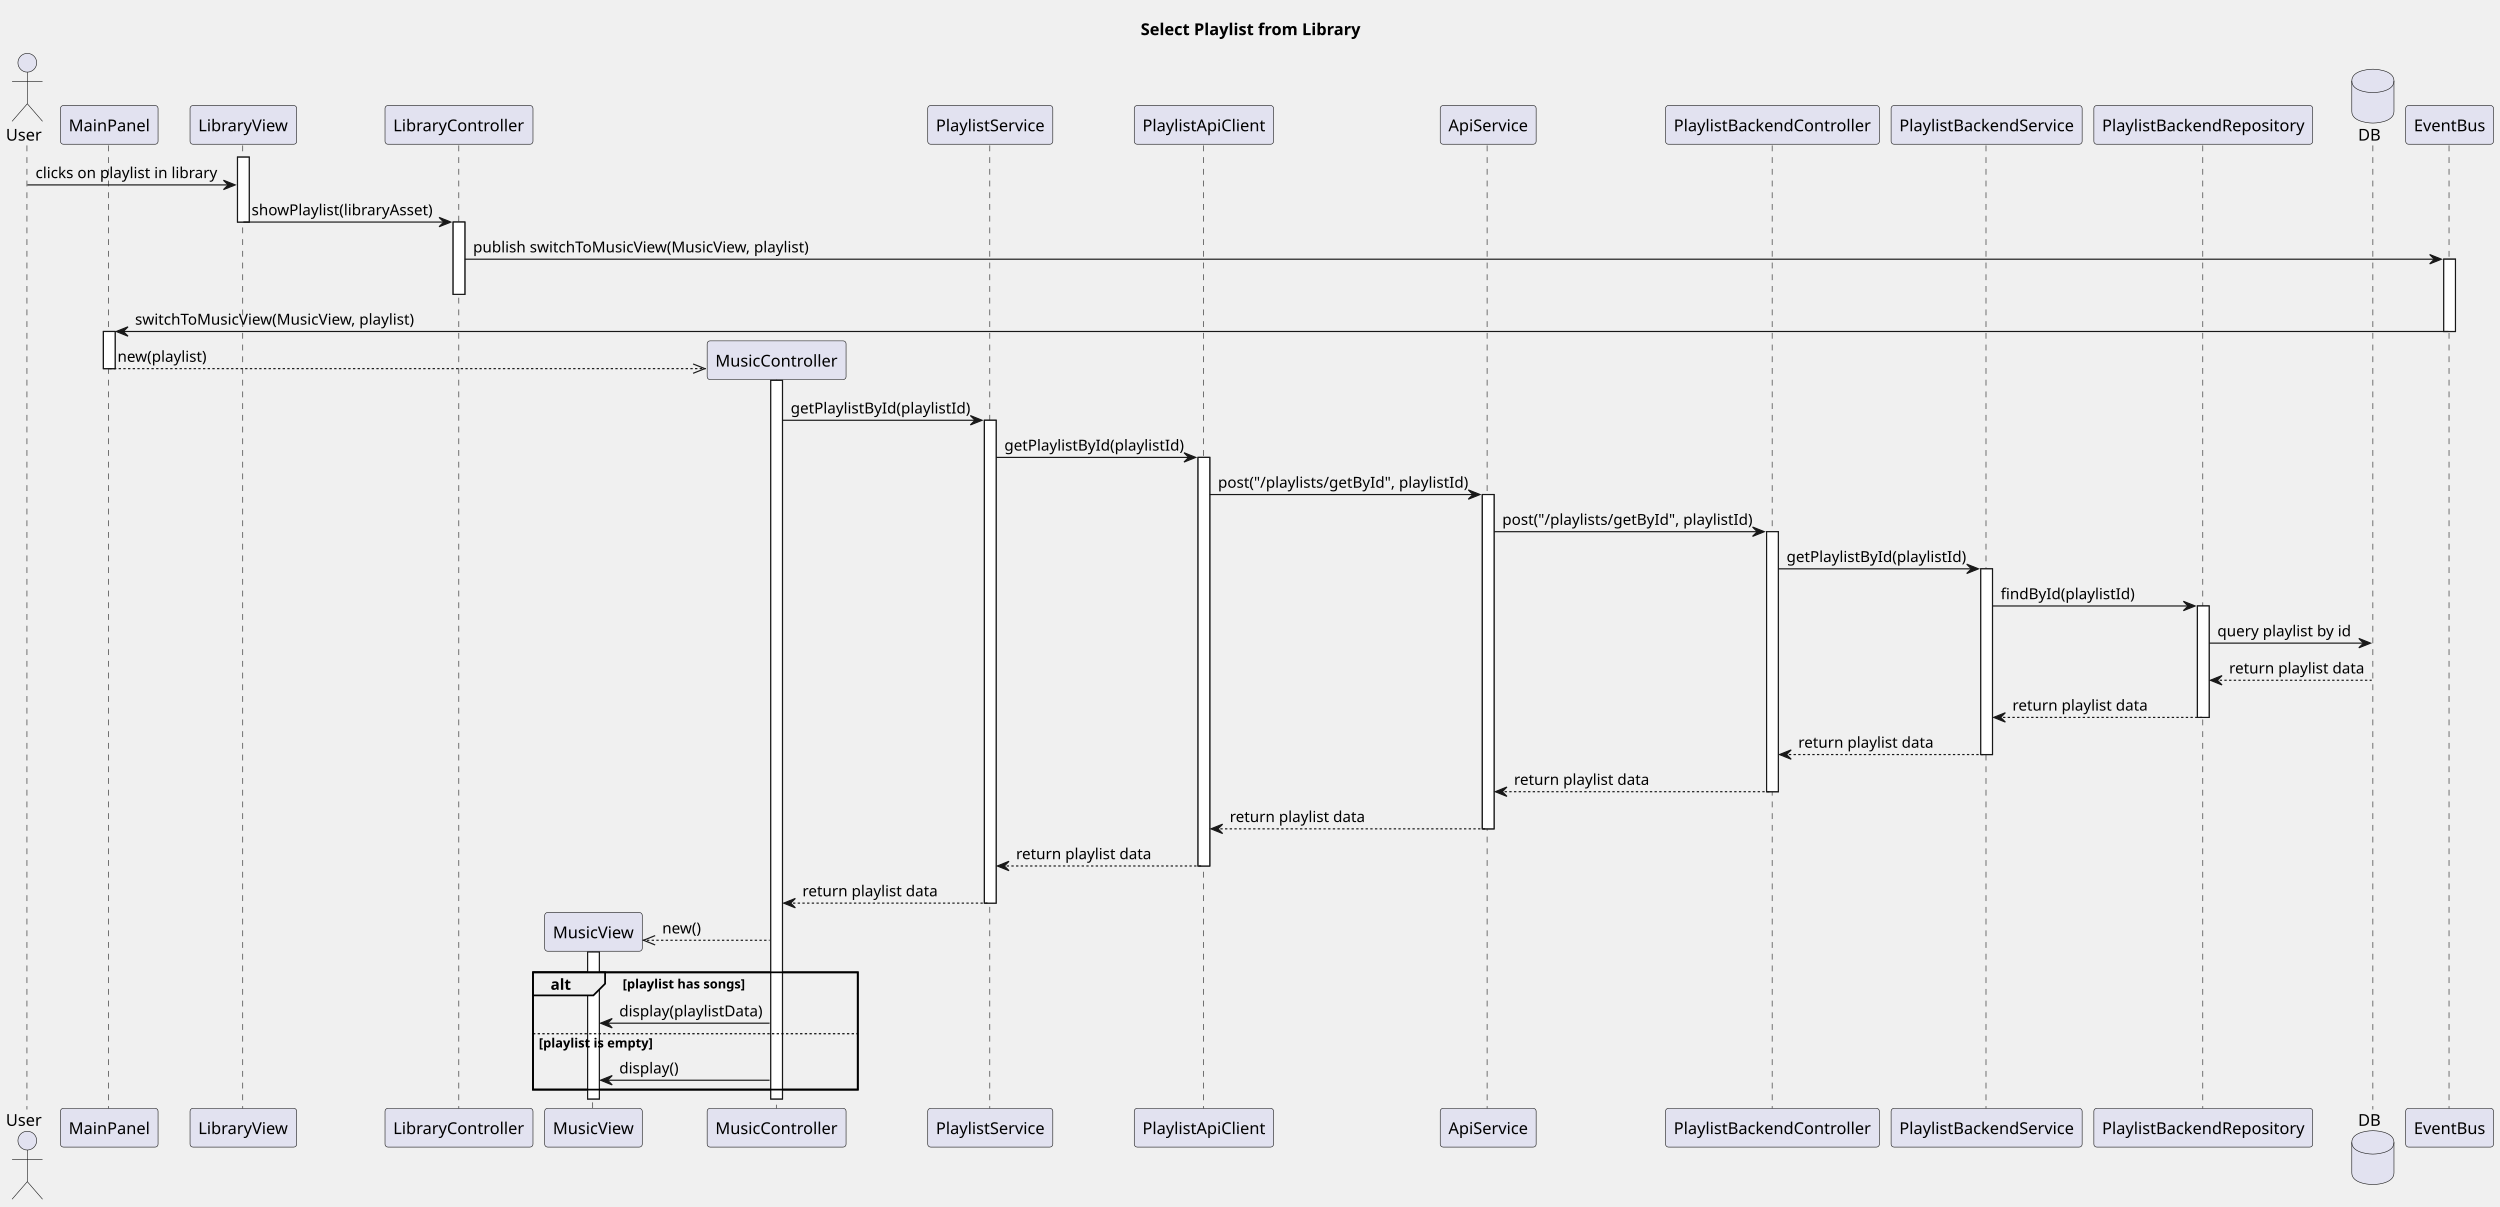
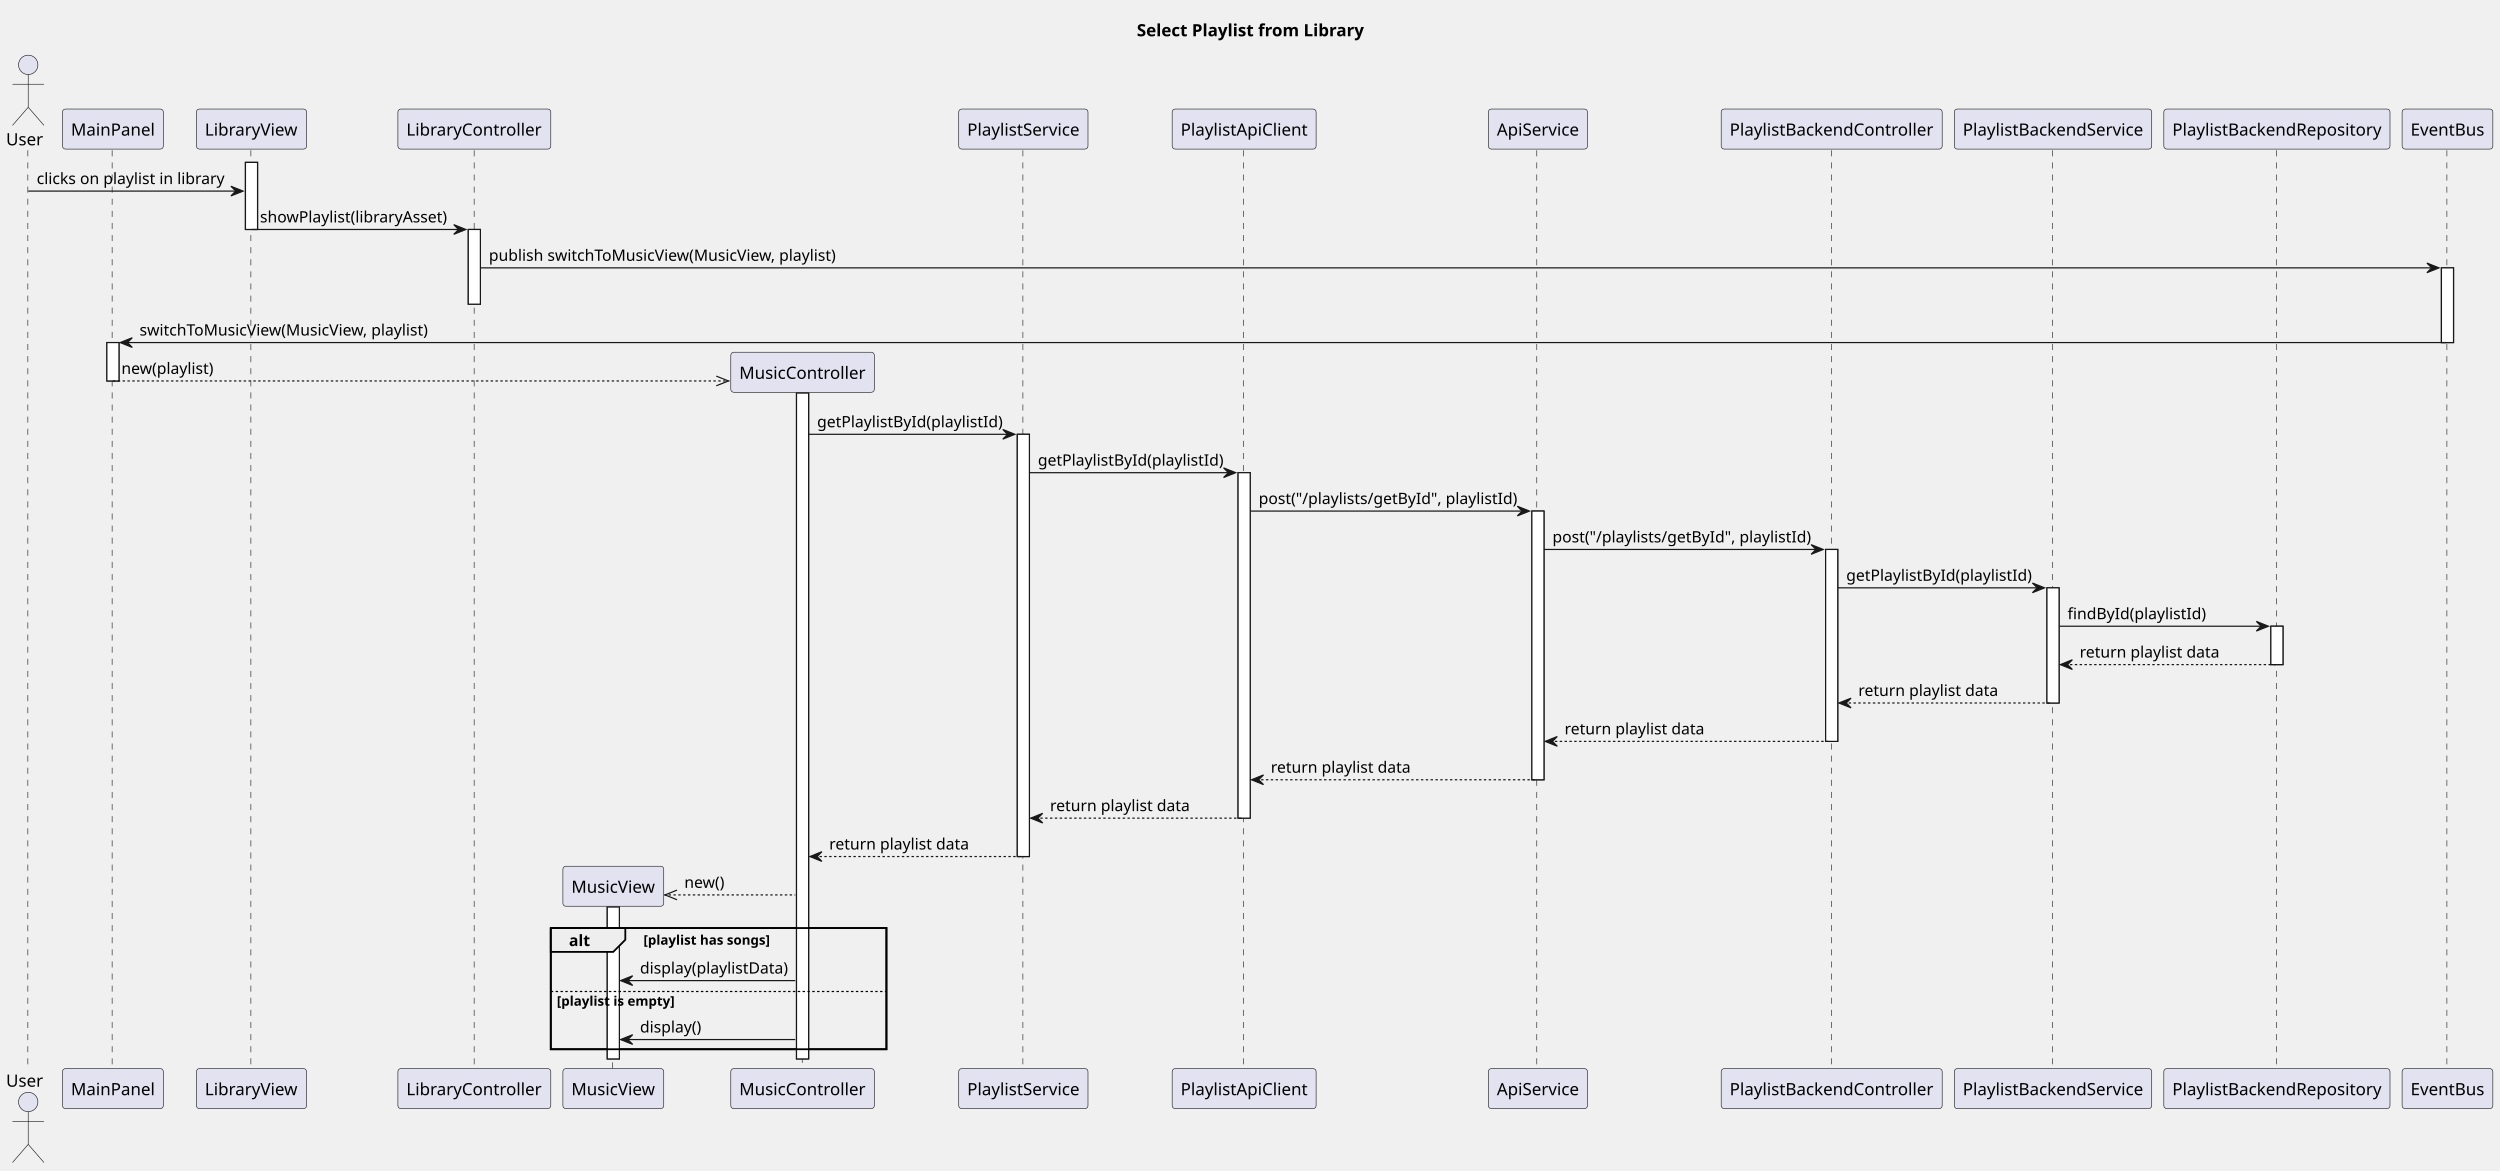
- <svg xmlns="http://www.w3.org/2000/svg" contentStyleType="text/css" data-diagram-type="SEQUENCE" height="1030px" preserveAspectRatio="none" style="width:2134px;height:1030px;background:#FFFFFF;" version="1.1" viewBox="0 0 2134 1030" width="2134px" zoomAndPan="magnify">
+ <svg xmlns="http://www.w3.org/2000/svg" contentStyleType="text/css" data-diagram-type="SEQUENCE" height="967px" preserveAspectRatio="none" style="width:2065px;height:967px;background:#FFFFFF;" version="1.1" viewBox="0 0 2065 967" width="2065px" zoomAndPan="magnify">
  <defs />
  <g>
-     <text fill="#000000" font-family="sans-serif" font-size="14" font-weight="bold" lengthAdjust="spacing" textLength="185.055" x="973.696" y="29.966">Select Playlist from Library</text>
+     <text fill="#000000" font-family="sans-serif" font-size="14" font-weight="bold" lengthAdjust="spacing" textLength="185.055" x="939.017" y="29.966">Select Playlist from Library</text>
    <g>
      <rect fill="#FFFFFF" height="31.706" style="stroke:#181818;stroke-width:1;" width="10" x="88.268" y="282.96" />
    </g>
    <g>
      <rect fill="#FFFFFF" height="55.412" style="stroke:#181818;stroke-width:1;" width="10" x="202.737" y="134.136" />
    </g>
    <g>
      <rect fill="#FFFFFF" height="61.706" style="stroke:#181818;stroke-width:1;" width="10" x="386.801" y="189.548" />
    </g>
    <g>
-       <rect fill="#FFFFFF" height="125.462" style="stroke:#181818;stroke-width:1;" width="10" x="501.598" y="812.618" />
-     </g>
-     <g>
-       <rect fill="#FFFFFF" height="613.414" style="stroke:#181818;stroke-width:1;" width="10" x="657.915" y="324.666" />
-     </g>
-     <g>
-       <rect fill="#FFFFFF" height="412.178" style="stroke:#181818;stroke-width:1;" width="10" x="840.289" y="358.734" />
-     </g>
-     <g>
-       <rect fill="#FFFFFF" height="348.766" style="stroke:#181818;stroke-width:1;" width="10" x="1022.663" y="390.44" />
-     </g>
-     <g>
-       <rect fill="#FFFFFF" height="285.354" style="stroke:#181818;stroke-width:1;" width="10" x="1265.319" y="422.146" />
-     </g>
-     <g>
-       <rect fill="#FFFFFF" height="221.942" style="stroke:#181818;stroke-width:1;" width="10" x="1507.974" y="453.852" />
-     </g>
-     <g>
-       <rect fill="#FFFFFF" height="158.53" style="stroke:#181818;stroke-width:1;" width="10" x="1690.782" y="485.558" />
-     </g>
-     <g>
-       <rect fill="#FFFFFF" height="95.118" style="stroke:#181818;stroke-width:1;" width="10" x="1875.725" y="517.264" />
-     </g>
-     <g>
-       <rect fill="#FFFFFF" height="61.706" style="stroke:#181818;stroke-width:1;" width="10" x="2085.968" y="221.254" />
-     </g>
-     <rect fill="none" height="100.1" style="stroke:#000000;stroke-width:1.5;" width="277.25" x="454.948" y="829.98" />
+       <rect fill="#FFFFFF" height="125.462" style="stroke:#181818;stroke-width:1;" width="10" x="501.598" y="749.206" />
+     </g>
+     <g>
+       <rect fill="#FFFFFF" height="550.002" style="stroke:#181818;stroke-width:1;" width="10" x="657.915" y="324.666" />
+     </g>
+     <g>
+       <rect fill="#FFFFFF" height="348.766" style="stroke:#181818;stroke-width:1;" width="10" x="840.289" y="358.734" />
+     </g>
+     <g>
+       <rect fill="#FFFFFF" height="285.354" style="stroke:#181818;stroke-width:1;" width="10" x="1022.663" y="390.44" />
+     </g>
+     <g>
+       <rect fill="#FFFFFF" height="221.942" style="stroke:#181818;stroke-width:1;" width="10" x="1265.319" y="422.146" />
+     </g>
+     <g>
+       <rect fill="#FFFFFF" height="158.53" style="stroke:#181818;stroke-width:1;" width="10" x="1507.974" y="453.852" />
+     </g>
+     <g>
+       <rect fill="#FFFFFF" height="95.118" style="stroke:#181818;stroke-width:1;" width="10" x="1690.782" y="485.558" />
+     </g>
+     <g>
+       <rect fill="#FFFFFF" height="31.706" style="stroke:#181818;stroke-width:1;" width="10" x="1875.725" y="517.264" />
+     </g>
+     <g>
+       <rect fill="#FFFFFF" height="61.706" style="stroke:#181818;stroke-width:1;" width="10" x="2016.611" y="221.254" />
+     </g>
+     <rect fill="none" height="100.1" style="stroke:#000000;stroke-width:1.5;" width="277.25" x="454.948" y="766.568" />
    <g class="participant-lifeline" data-entity-uid="part1" data-qualified-name="User" id="part1-lifeline">
      <g>
-         <rect fill="#000000" fill-opacity="0" height="822.944" width="8" x="19.309" y="124.136" />
-         <line style="stroke:#181818;stroke-width:0.5;stroke-dasharray:5,5;" x1="23" x2="23" y1="124.136" y2="947.08" />
+         <rect fill="#000000" fill-opacity="0" height="759.532" width="8" x="19.309" y="124.136" />
+         <line style="stroke:#181818;stroke-width:0.5;stroke-dasharray:5,5;" x1="23" x2="23" y1="124.136" y2="883.668" />
      </g>
    </g>
    <g class="participant-lifeline" data-entity-uid="part2" data-qualified-name="MainPanel" id="part2-lifeline">
      <g>
-         <rect fill="#000000" fill-opacity="0" height="822.944" width="8" x="89.268" y="124.136" />
-         <line style="stroke:#181818;stroke-width:0.5;stroke-dasharray:5,5;" x1="92.618" x2="92.618" y1="124.136" y2="947.08" />
+         <rect fill="#000000" fill-opacity="0" height="759.532" width="8" x="89.268" y="124.136" />
+         <line style="stroke:#181818;stroke-width:0.5;stroke-dasharray:5,5;" x1="92.618" x2="92.618" y1="124.136" y2="883.668" />
      </g>
    </g>
    <g class="participant-lifeline" data-entity-uid="part3" data-qualified-name="LibraryView" id="part3-lifeline">
      <g>
-         <rect fill="#000000" fill-opacity="0" height="822.944" width="8" x="203.737" y="124.136" />
-         <line style="stroke:#181818;stroke-width:0.5;stroke-dasharray:5,5;" x1="207.223" x2="207.223" y1="124.136" y2="947.08" />
+         <rect fill="#000000" fill-opacity="0" height="759.532" width="8" x="203.737" y="124.136" />
+         <line style="stroke:#181818;stroke-width:0.5;stroke-dasharray:5,5;" x1="207.223" x2="207.223" y1="124.136" y2="883.668" />
      </g>
    </g>
    <g class="participant-lifeline" data-entity-uid="part4" data-qualified-name="LibraryController" id="part4-lifeline">
      <g>
-         <rect fill="#000000" fill-opacity="0" height="822.944" width="8" x="387.801" y="124.136" />
-         <line style="stroke:#181818;stroke-width:0.5;stroke-dasharray:5,5;" x1="391.654" x2="391.654" y1="124.136" y2="947.08" />
+         <rect fill="#000000" fill-opacity="0" height="759.532" width="8" x="387.801" y="124.136" />
+         <line style="stroke:#181818;stroke-width:0.5;stroke-dasharray:5,5;" x1="391.654" x2="391.654" y1="124.136" y2="883.668" />
      </g>
    </g>
    <g class="participant-lifeline" data-entity-uid="part5" data-qualified-name="MusicView" id="part5-lifeline">
      <g>
-         <rect fill="#000000" fill-opacity="0" height="136.134" width="8" x="502.598" y="810.946" />
-         <line style="stroke:#181818;stroke-width:0.5;stroke-dasharray:5,5;" x1="505.948" x2="505.948" y1="810.946" y2="947.08" />
+         <rect fill="#000000" fill-opacity="0" height="136.134" width="8" x="502.598" y="747.534" />
+         <line style="stroke:#181818;stroke-width:0.5;stroke-dasharray:5,5;" x1="505.948" x2="505.948" y1="747.534" y2="883.668" />
      </g>
    </g>
    <g class="participant-lifeline" data-entity-uid="part6" data-qualified-name="MusicController" id="part6-lifeline">
      <g>
-         <rect fill="#000000" fill-opacity="0" height="624.086" width="8" x="658.915" y="322.994" />
-         <line style="stroke:#181818;stroke-width:0.5;stroke-dasharray:5,5;" x1="662.632" x2="662.632" y1="322.994" y2="947.08" />
+         <rect fill="#000000" fill-opacity="0" height="560.674" width="8" x="658.915" y="322.994" />
+         <line style="stroke:#181818;stroke-width:0.5;stroke-dasharray:5,5;" x1="662.632" x2="662.632" y1="322.994" y2="883.668" />
      </g>
    </g>
    <g class="participant-lifeline" data-entity-uid="part7" data-qualified-name="PlaylistService" id="part7-lifeline">
      <g>
-         <rect fill="#000000" fill-opacity="0" height="822.944" width="8" x="841.289" y="124.136" />
-         <line style="stroke:#181818;stroke-width:0.5;stroke-dasharray:5,5;" x1="844.907" x2="844.907" y1="124.136" y2="947.08" />
+         <rect fill="#000000" fill-opacity="0" height="759.532" width="8" x="841.289" y="124.136" />
+         <line style="stroke:#181818;stroke-width:0.5;stroke-dasharray:5,5;" x1="844.907" x2="844.907" y1="124.136" y2="883.668" />
      </g>
    </g>
    <g class="participant-lifeline" data-entity-uid="part8" data-qualified-name="PlaylistApiClient" id="part8-lifeline">
      <g>
-         <rect fill="#000000" fill-opacity="0" height="822.944" width="8" x="1023.663" y="124.136" />
-         <line style="stroke:#181818;stroke-width:0.5;stroke-dasharray:5,5;" x1="1027.213" x2="1027.213" y1="124.136" y2="947.08" />
+         <rect fill="#000000" fill-opacity="0" height="759.532" width="8" x="1023.663" y="124.136" />
+         <line style="stroke:#181818;stroke-width:0.5;stroke-dasharray:5,5;" x1="1027.213" x2="1027.213" y1="124.136" y2="883.668" />
      </g>
    </g>
    <g class="participant-lifeline" data-entity-uid="part9" data-qualified-name="ApiService" id="part9-lifeline">
      <g>
-         <rect fill="#000000" fill-opacity="0" height="822.944" width="8" x="1266.319" y="124.136" />
-         <line style="stroke:#181818;stroke-width:0.5;stroke-dasharray:5,5;" x1="1269.383" x2="1269.383" y1="124.136" y2="947.08" />
+         <rect fill="#000000" fill-opacity="0" height="759.532" width="8" x="1266.319" y="124.136" />
+         <line style="stroke:#181818;stroke-width:0.5;stroke-dasharray:5,5;" x1="1269.383" x2="1269.383" y1="124.136" y2="883.668" />
      </g>
    </g>
    <g class="participant-lifeline" data-entity-uid="part10" data-qualified-name="PlaylistBackendController" id="part10-lifeline">
      <g>
-         <rect fill="#000000" fill-opacity="0" height="822.944" width="8" x="1508.974" y="124.136" />
-         <line style="stroke:#181818;stroke-width:0.5;stroke-dasharray:5,5;" x1="1512.701" x2="1512.701" y1="124.136" y2="947.08" />
+         <rect fill="#000000" fill-opacity="0" height="759.532" width="8" x="1508.974" y="124.136" />
+         <line style="stroke:#181818;stroke-width:0.5;stroke-dasharray:5,5;" x1="1512.701" x2="1512.701" y1="124.136" y2="883.668" />
      </g>
    </g>
    <g class="participant-lifeline" data-entity-uid="part11" data-qualified-name="PlaylistBackendService" id="part11-lifeline">
      <g>
-         <rect fill="#000000" fill-opacity="0" height="822.944" width="8" x="1691.782" y="124.136" />
-         <line style="stroke:#181818;stroke-width:0.5;stroke-dasharray:5,5;" x1="1695.246" x2="1695.246" y1="124.136" y2="947.08" />
+         <rect fill="#000000" fill-opacity="0" height="759.532" width="8" x="1691.782" y="124.136" />
+         <line style="stroke:#181818;stroke-width:0.5;stroke-dasharray:5,5;" x1="1695.246" x2="1695.246" y1="124.136" y2="883.668" />
      </g>
    </g>
    <g class="participant-lifeline" data-entity-uid="part12" data-qualified-name="PlaylistBackendRepository" id="part12-lifeline">
      <g>
-         <rect fill="#000000" fill-opacity="0" height="822.944" width="8" x="1876.725" y="124.136" />
-         <line style="stroke:#181818;stroke-width:0.5;stroke-dasharray:5,5;" x1="1880.318" x2="1880.318" y1="124.136" y2="947.08" />
-       </g>
-     </g>
-     <g class="participant-lifeline" data-entity-uid="part13" data-qualified-name="DB" id="part13-lifeline">
-       <g>
-         <rect fill="#000000" fill-opacity="0" height="822.944" width="8" x="2021.491" y="124.136" />
-         <line style="stroke:#181818;stroke-width:0.5;stroke-dasharray:5,5;" x1="2025.491" x2="2025.491" y1="124.136" y2="947.08" />
-       </g>
-     </g>
-     <g class="participant-lifeline" data-entity-uid="part14" data-qualified-name="EventBus" id="part14-lifeline">
-       <g>
-         <rect fill="#000000" fill-opacity="0" height="822.944" width="8" x="2086.968" y="124.136" />
-         <line style="stroke:#181818;stroke-width:0.5;stroke-dasharray:5,5;" x1="2090.49" x2="2090.49" y1="124.136" y2="947.08" />
+         <rect fill="#000000" fill-opacity="0" height="759.532" width="8" x="1876.725" y="124.136" />
+         <line style="stroke:#181818;stroke-width:0.5;stroke-dasharray:5,5;" x1="1880.318" x2="1880.318" y1="124.136" y2="883.668" />
+       </g>
+     </g>
+     <g class="participant-lifeline" data-entity-uid="part13" data-qualified-name="EventBus" id="part13-lifeline">
+       <g>
+         <rect fill="#000000" fill-opacity="0" height="759.532" width="8" x="2017.611" y="124.136" />
+         <line style="stroke:#181818;stroke-width:0.5;stroke-dasharray:5,5;" x1="2021.133" x2="2021.133" y1="124.136" y2="883.668" />
      </g>
    </g>
    <g class="participant participant-head" data-entity-uid="part1" data-qualified-name="User" id="part1-head">
      <text fill="#000000" font-family="sans-serif" font-size="14" lengthAdjust="spacing" textLength="30.618" x="5" y="120.034">User</text>
      <ellipse cx="23.309" cy="53.568" fill="#E2E2F0" rx="8" ry="8" style="stroke:#181818;stroke-width:0.5;" />
      <path d="M23.309,61.568 L23.309,88.568 M10.309,69.568 L36.309,69.568 M23.309,88.568 L10.309,103.568 M23.309,88.568 L36.309,103.568" fill="none" style="stroke:#181818;stroke-width:0.5;" />
    </g>
    <g class="participant participant-tail" data-entity-uid="part1" data-qualified-name="User" id="part1-tail">
-       <text fill="#000000" font-family="sans-serif" font-size="14" lengthAdjust="spacing" textLength="30.618" x="5" y="961.046">User</text>
-       <ellipse cx="23.309" cy="973.648" fill="#E2E2F0" rx="8" ry="8" style="stroke:#181818;stroke-width:0.5;" />
-       <path d="M23.309,981.648 L23.309,1008.648 M10.309,989.648 L36.309,989.648 M23.309,1008.648 L10.309,1023.648 M23.309,1008.648 L36.309,1023.648" fill="none" style="stroke:#181818;stroke-width:0.5;" />
+       <text fill="#000000" font-family="sans-serif" font-size="14" lengthAdjust="spacing" textLength="30.618" x="5" y="897.634">User</text>
+       <ellipse cx="23.309" cy="910.236" fill="#E2E2F0" rx="8" ry="8" style="stroke:#181818;stroke-width:0.5;" />
+       <path d="M23.309,918.236 L23.309,945.236 M10.309,926.236 L36.309,926.236 M23.309,945.236 L10.309,960.236 M23.309,945.236 L36.309,960.236" fill="none" style="stroke:#181818;stroke-width:0.5;" />
    </g>
    <g class="participant participant-head" data-entity-uid="part2" data-qualified-name="MainPanel" id="part2-head">
      <rect fill="#E2E2F0" height="33.068" rx="2.5" ry="2.5" style="stroke:#181818;stroke-width:0.5;" width="83.3" x="51.618" y="90.068" />
      <text fill="#000000" font-family="sans-serif" font-size="14" lengthAdjust="spacing" textLength="69.3" x="58.618" y="112.034">MainPanel</text>
    </g>
    <g class="participant participant-tail" data-entity-uid="part2" data-qualified-name="MainPanel" id="part2-tail">
-       <rect fill="#E2E2F0" height="33.068" rx="2.5" ry="2.5" style="stroke:#181818;stroke-width:0.5;" width="83.3" x="51.618" y="946.08" />
-       <text fill="#000000" font-family="sans-serif" font-size="14" lengthAdjust="spacing" textLength="69.3" x="58.618" y="968.046">MainPanel</text>
+       <rect fill="#E2E2F0" height="33.068" rx="2.5" ry="2.5" style="stroke:#181818;stroke-width:0.5;" width="83.3" x="51.618" y="882.668" />
+       <text fill="#000000" font-family="sans-serif" font-size="14" lengthAdjust="spacing" textLength="69.3" x="58.618" y="904.634">MainPanel</text>
    </g>
    <g class="participant participant-head" data-entity-uid="part3" data-qualified-name="LibraryView" id="part3-head">
      <rect fill="#E2E2F0" height="33.068" rx="2.5" ry="2.5" style="stroke:#181818;stroke-width:0.5;" width="91.028" x="162.223" y="90.068" />
      <text fill="#000000" font-family="sans-serif" font-size="14" lengthAdjust="spacing" textLength="77.028" x="169.223" y="112.034">LibraryView</text>
    </g>
    <g class="participant participant-tail" data-entity-uid="part3" data-qualified-name="LibraryView" id="part3-tail">
-       <rect fill="#E2E2F0" height="33.068" rx="2.5" ry="2.5" style="stroke:#181818;stroke-width:0.5;" width="91.028" x="162.223" y="946.08" />
-       <text fill="#000000" font-family="sans-serif" font-size="14" lengthAdjust="spacing" textLength="77.028" x="169.223" y="968.046">LibraryView</text>
+       <rect fill="#E2E2F0" height="33.068" rx="2.5" ry="2.5" style="stroke:#181818;stroke-width:0.5;" width="91.028" x="162.223" y="882.668" />
+       <text fill="#000000" font-family="sans-serif" font-size="14" lengthAdjust="spacing" textLength="77.028" x="169.223" y="904.634">LibraryView</text>
    </g>
    <g class="participant participant-head" data-entity-uid="part4" data-qualified-name="LibraryController" id="part4-head">
      <rect fill="#E2E2F0" height="33.068" rx="2.5" ry="2.5" style="stroke:#181818;stroke-width:0.5;" width="126.294" x="328.654" y="90.068" />
      <text fill="#000000" font-family="sans-serif" font-size="14" lengthAdjust="spacing" textLength="112.294" x="335.654" y="112.034">LibraryController</text>
    </g>
    <g class="participant participant-tail" data-entity-uid="part4" data-qualified-name="LibraryController" id="part4-tail">
-       <rect fill="#E2E2F0" height="33.068" rx="2.5" ry="2.5" style="stroke:#181818;stroke-width:0.5;" width="126.294" x="328.654" y="946.08" />
-       <text fill="#000000" font-family="sans-serif" font-size="14" lengthAdjust="spacing" textLength="112.294" x="335.654" y="968.046">LibraryController</text>
+       <rect fill="#E2E2F0" height="33.068" rx="2.5" ry="2.5" style="stroke:#181818;stroke-width:0.5;" width="126.294" x="328.654" y="882.668" />
+       <text fill="#000000" font-family="sans-serif" font-size="14" lengthAdjust="spacing" textLength="112.294" x="335.654" y="904.634">LibraryController</text>
    </g>
    <g class="participant participant-tail" data-entity-uid="part5" data-qualified-name="MusicView" id="part5-tail">
-       <rect fill="#E2E2F0" height="33.068" rx="2.5" ry="2.5" style="stroke:#181818;stroke-width:0.5;" width="83.3" x="464.948" y="946.08" />
-       <text fill="#000000" font-family="sans-serif" font-size="14" lengthAdjust="spacing" textLength="69.3" x="471.948" y="968.046">MusicView</text>
+       <rect fill="#E2E2F0" height="33.068" rx="2.5" ry="2.5" style="stroke:#181818;stroke-width:0.5;" width="83.3" x="464.948" y="882.668" />
+       <text fill="#000000" font-family="sans-serif" font-size="14" lengthAdjust="spacing" textLength="69.3" x="471.948" y="904.634">MusicView</text>
    </g>
    <g class="participant participant-tail" data-entity-uid="part6" data-qualified-name="MusicController" id="part6-tail">
-       <rect fill="#E2E2F0" height="33.068" rx="2.5" ry="2.5" style="stroke:#181818;stroke-width:0.5;" width="118.566" x="603.632" y="946.08" />
-       <text fill="#000000" font-family="sans-serif" font-size="14" lengthAdjust="spacing" textLength="104.566" x="610.632" y="968.046">MusicController</text>
+       <rect fill="#E2E2F0" height="33.068" rx="2.5" ry="2.5" style="stroke:#181818;stroke-width:0.5;" width="118.566" x="603.632" y="882.668" />
+       <text fill="#000000" font-family="sans-serif" font-size="14" lengthAdjust="spacing" textLength="104.566" x="610.632" y="904.634">MusicController</text>
    </g>
    <g class="participant participant-head" data-entity-uid="part7" data-qualified-name="PlaylistService" id="part7-head">
      <rect fill="#E2E2F0" height="33.068" rx="2.5" ry="2.5" style="stroke:#181818;stroke-width:0.5;" width="106.764" x="791.907" y="90.068" />
      <text fill="#000000" font-family="sans-serif" font-size="14" lengthAdjust="spacing" textLength="92.764" x="798.907" y="112.034">PlaylistService</text>
    </g>
    <g class="participant participant-tail" data-entity-uid="part7" data-qualified-name="PlaylistService" id="part7-tail">
-       <rect fill="#E2E2F0" height="33.068" rx="2.5" ry="2.5" style="stroke:#181818;stroke-width:0.5;" width="106.764" x="791.907" y="946.08" />
-       <text fill="#000000" font-family="sans-serif" font-size="14" lengthAdjust="spacing" textLength="92.764" x="798.907" y="968.046">PlaylistService</text>
+       <rect fill="#E2E2F0" height="33.068" rx="2.5" ry="2.5" style="stroke:#181818;stroke-width:0.5;" width="106.764" x="791.907" y="882.668" />
+       <text fill="#000000" font-family="sans-serif" font-size="14" lengthAdjust="spacing" textLength="92.764" x="798.907" y="904.634">PlaylistService</text>
    </g>
    <g class="participant participant-head" data-entity-uid="part8" data-qualified-name="PlaylistApiClient" id="part8-head">
      <rect fill="#E2E2F0" height="33.068" rx="2.5" ry="2.5" style="stroke:#181818;stroke-width:0.5;" width="118.902" x="968.212" y="90.068" />
      <text fill="#000000" font-family="sans-serif" font-size="14" lengthAdjust="spacing" textLength="104.902" x="975.212" y="112.034">PlaylistApiClient</text>
    </g>
    <g class="participant participant-tail" data-entity-uid="part8" data-qualified-name="PlaylistApiClient" id="part8-tail">
-       <rect fill="#E2E2F0" height="33.068" rx="2.5" ry="2.5" style="stroke:#181818;stroke-width:0.5;" width="118.902" x="968.212" y="946.08" />
-       <text fill="#000000" font-family="sans-serif" font-size="14" lengthAdjust="spacing" textLength="104.902" x="975.212" y="968.046">PlaylistApiClient</text>
+       <rect fill="#E2E2F0" height="33.068" rx="2.5" ry="2.5" style="stroke:#181818;stroke-width:0.5;" width="118.902" x="968.212" y="882.668" />
+       <text fill="#000000" font-family="sans-serif" font-size="14" lengthAdjust="spacing" textLength="104.902" x="975.212" y="904.634">PlaylistApiClient</text>
    </g>
    <g class="participant participant-head" data-entity-uid="part9" data-qualified-name="ApiService" id="part9-head">
      <rect fill="#E2E2F0" height="33.068" rx="2.5" ry="2.5" style="stroke:#181818;stroke-width:0.5;" width="81.872" x="1229.383" y="90.068" />
      <text fill="#000000" font-family="sans-serif" font-size="14" lengthAdjust="spacing" textLength="67.872" x="1236.383" y="112.034">ApiService</text>
    </g>
    <g class="participant participant-tail" data-entity-uid="part9" data-qualified-name="ApiService" id="part9-tail">
-       <rect fill="#E2E2F0" height="33.068" rx="2.5" ry="2.5" style="stroke:#181818;stroke-width:0.5;" width="81.872" x="1229.383" y="946.08" />
-       <text fill="#000000" font-family="sans-serif" font-size="14" lengthAdjust="spacing" textLength="67.872" x="1236.383" y="968.046">ApiService</text>
+       <rect fill="#E2E2F0" height="33.068" rx="2.5" ry="2.5" style="stroke:#181818;stroke-width:0.5;" width="81.872" x="1229.383" y="882.668" />
+       <text fill="#000000" font-family="sans-serif" font-size="14" lengthAdjust="spacing" textLength="67.872" x="1236.383" y="904.634">ApiService</text>
    </g>
    <g class="participant participant-head" data-entity-uid="part10" data-qualified-name="PlaylistBackendController" id="part10-head">
      <rect fill="#E2E2F0" height="33.068" rx="2.5" ry="2.5" style="stroke:#181818;stroke-width:0.5;" width="182.545" x="1421.701" y="90.068" />
      <text fill="#000000" font-family="sans-serif" font-size="14" lengthAdjust="spacing" textLength="168.545" x="1428.701" y="112.034">PlaylistBackendController</text>
    </g>
    <g class="participant participant-tail" data-entity-uid="part10" data-qualified-name="PlaylistBackendController" id="part10-tail">
-       <rect fill="#E2E2F0" height="33.068" rx="2.5" ry="2.5" style="stroke:#181818;stroke-width:0.5;" width="182.545" x="1421.701" y="946.08" />
-       <text fill="#000000" font-family="sans-serif" font-size="14" lengthAdjust="spacing" textLength="168.545" x="1428.701" y="968.046">PlaylistBackendController</text>
+       <rect fill="#E2E2F0" height="33.068" rx="2.5" ry="2.5" style="stroke:#181818;stroke-width:0.5;" width="182.545" x="1421.701" y="882.668" />
+       <text fill="#000000" font-family="sans-serif" font-size="14" lengthAdjust="spacing" textLength="168.545" x="1428.701" y="904.634">PlaylistBackendController</text>
    </g>
    <g class="participant participant-head" data-entity-uid="part11" data-qualified-name="PlaylistBackendService" id="part11-head">
      <rect fill="#E2E2F0" height="33.068" rx="2.5" ry="2.5" style="stroke:#181818;stroke-width:0.5;" width="163.071" x="1614.246" y="90.068" />
      <text fill="#000000" font-family="sans-serif" font-size="14" lengthAdjust="spacing" textLength="149.071" x="1621.246" y="112.034">PlaylistBackendService</text>
    </g>
    <g class="participant participant-tail" data-entity-uid="part11" data-qualified-name="PlaylistBackendService" id="part11-tail">
-       <rect fill="#E2E2F0" height="33.068" rx="2.5" ry="2.5" style="stroke:#181818;stroke-width:0.5;" width="163.071" x="1614.246" y="946.08" />
-       <text fill="#000000" font-family="sans-serif" font-size="14" lengthAdjust="spacing" textLength="149.071" x="1621.246" y="968.046">PlaylistBackendService</text>
+       <rect fill="#E2E2F0" height="33.068" rx="2.5" ry="2.5" style="stroke:#181818;stroke-width:0.5;" width="163.071" x="1614.246" y="882.668" />
+       <text fill="#000000" font-family="sans-serif" font-size="14" lengthAdjust="spacing" textLength="149.071" x="1621.246" y="904.634">PlaylistBackendService</text>
    </g>
    <g class="participant participant-head" data-entity-uid="part12" data-qualified-name="PlaylistBackendRepository" id="part12-head">
      <rect fill="#E2E2F0" height="33.068" rx="2.5" ry="2.5" style="stroke:#181818;stroke-width:0.5;" width="186.815" x="1787.318" y="90.068" />
      <text fill="#000000" font-family="sans-serif" font-size="14" lengthAdjust="spacing" textLength="172.815" x="1794.318" y="112.034">PlaylistBackendRepository</text>
    </g>
    <g class="participant participant-tail" data-entity-uid="part12" data-qualified-name="PlaylistBackendRepository" id="part12-tail">
-       <rect fill="#E2E2F0" height="33.068" rx="2.5" ry="2.5" style="stroke:#181818;stroke-width:0.5;" width="186.815" x="1787.318" y="946.08" />
-       <text fill="#000000" font-family="sans-serif" font-size="14" lengthAdjust="spacing" textLength="172.815" x="1794.318" y="968.046">PlaylistBackendRepository</text>
-     </g>
-     <g class="participant participant-head" data-entity-uid="part13" data-qualified-name="DB" id="part13-head">
-       <text fill="#000000" font-family="sans-serif" font-size="14" lengthAdjust="spacing" textLength="19.32" x="2012.831" y="120.034">DB</text>
-       <path d="M2007.491,69.068 C2007.491,59.068 2025.491,59.068 2025.491,59.068 C2025.491,59.068 2043.491,59.068 2043.491,69.068 L2043.491,95.068 C2043.491,105.068 2025.491,105.068 2025.491,105.068 C2025.491,105.068 2007.491,105.068 2007.491,95.068 L2007.491,69.068" fill="#E2E2F0" style="stroke:#181818;stroke-width:0.5;" />
-       <path d="M2007.491,69.068 C2007.491,79.068 2025.491,79.068 2025.491,79.068 C2025.491,79.068 2043.491,79.068 2043.491,69.068" fill="none" style="stroke:#181818;stroke-width:0.5;" />
-     </g>
-     <g class="participant participant-tail" data-entity-uid="part13" data-qualified-name="DB" id="part13-tail">
-       <text fill="#000000" font-family="sans-serif" font-size="14" lengthAdjust="spacing" textLength="19.32" x="2012.831" y="961.046">DB</text>
-       <path d="M2007.491,975.148 C2007.491,965.148 2025.491,965.148 2025.491,965.148 C2025.491,965.148 2043.491,965.148 2043.491,975.148 L2043.491,1001.148 C2043.491,1011.148 2025.491,1011.148 2025.491,1011.148 C2025.491,1011.148 2007.491,1011.148 2007.491,1001.148 L2007.491,975.148" fill="#E2E2F0" style="stroke:#181818;stroke-width:0.5;" />
-       <path d="M2007.491,975.148 C2007.491,985.148 2025.491,985.148 2025.491,985.148 C2025.491,985.148 2043.491,985.148 2043.491,975.148" fill="none" style="stroke:#181818;stroke-width:0.5;" />
-     </g>
-     <g class="participant participant-head" data-entity-uid="part14" data-qualified-name="EventBus" id="part14-head">
-       <rect fill="#E2E2F0" height="33.068" rx="2.5" ry="2.5" style="stroke:#181818;stroke-width:0.5;" width="74.956" x="2053.49" y="90.068" />
-       <text fill="#000000" font-family="sans-serif" font-size="14" lengthAdjust="spacing" textLength="60.956" x="2060.49" y="112.034">EventBus</text>
-     </g>
-     <g class="participant participant-tail" data-entity-uid="part14" data-qualified-name="EventBus" id="part14-tail">
-       <rect fill="#E2E2F0" height="33.068" rx="2.5" ry="2.5" style="stroke:#181818;stroke-width:0.5;" width="74.956" x="2053.49" y="946.08" />
-       <text fill="#000000" font-family="sans-serif" font-size="14" lengthAdjust="spacing" textLength="60.956" x="2060.49" y="968.046">EventBus</text>
+       <rect fill="#E2E2F0" height="33.068" rx="2.5" ry="2.5" style="stroke:#181818;stroke-width:0.5;" width="186.815" x="1787.318" y="882.668" />
+       <text fill="#000000" font-family="sans-serif" font-size="14" lengthAdjust="spacing" textLength="172.815" x="1794.318" y="904.634">PlaylistBackendRepository</text>
+     </g>
+     <g class="participant participant-head" data-entity-uid="part13" data-qualified-name="EventBus" id="part13-head">
+       <rect fill="#E2E2F0" height="33.068" rx="2.5" ry="2.5" style="stroke:#181818;stroke-width:0.5;" width="74.956" x="1984.133" y="90.068" />
+       <text fill="#000000" font-family="sans-serif" font-size="14" lengthAdjust="spacing" textLength="60.956" x="1991.133" y="112.034">EventBus</text>
+     </g>
+     <g class="participant participant-tail" data-entity-uid="part13" data-qualified-name="EventBus" id="part13-tail">
+       <rect fill="#E2E2F0" height="33.068" rx="2.5" ry="2.5" style="stroke:#181818;stroke-width:0.5;" width="74.956" x="1984.133" y="882.668" />
+       <text fill="#000000" font-family="sans-serif" font-size="14" lengthAdjust="spacing" textLength="60.956" x="1991.133" y="904.634">EventBus</text>
    </g>
    <g>
      <rect fill="#FFFFFF" height="31.706" style="stroke:#181818;stroke-width:1;" width="10" x="88.268" y="282.96" />
    </g>
    <g>
      <rect fill="#FFFFFF" height="55.412" style="stroke:#181818;stroke-width:1;" width="10" x="202.737" y="134.136" />
    </g>
    <g>
      <rect fill="#FFFFFF" height="61.706" style="stroke:#181818;stroke-width:1;" width="10" x="386.801" y="189.548" />
    </g>
    <g>
-       <rect fill="#FFFFFF" height="125.462" style="stroke:#181818;stroke-width:1;" width="10" x="501.598" y="812.618" />
-     </g>
-     <g>
-       <rect fill="#FFFFFF" height="613.414" style="stroke:#181818;stroke-width:1;" width="10" x="657.915" y="324.666" />
-     </g>
-     <g>
-       <rect fill="#FFFFFF" height="412.178" style="stroke:#181818;stroke-width:1;" width="10" x="840.289" y="358.734" />
-     </g>
-     <g>
-       <rect fill="#FFFFFF" height="348.766" style="stroke:#181818;stroke-width:1;" width="10" x="1022.663" y="390.44" />
-     </g>
-     <g>
-       <rect fill="#FFFFFF" height="285.354" style="stroke:#181818;stroke-width:1;" width="10" x="1265.319" y="422.146" />
-     </g>
-     <g>
-       <rect fill="#FFFFFF" height="221.942" style="stroke:#181818;stroke-width:1;" width="10" x="1507.974" y="453.852" />
-     </g>
-     <g>
-       <rect fill="#FFFFFF" height="158.53" style="stroke:#181818;stroke-width:1;" width="10" x="1690.782" y="485.558" />
-     </g>
-     <g>
-       <rect fill="#FFFFFF" height="95.118" style="stroke:#181818;stroke-width:1;" width="10" x="1875.725" y="517.264" />
-     </g>
-     <g>
-       <rect fill="#FFFFFF" height="61.706" style="stroke:#181818;stroke-width:1;" width="10" x="2085.968" y="221.254" />
+       <rect fill="#FFFFFF" height="125.462" style="stroke:#181818;stroke-width:1;" width="10" x="501.598" y="749.206" />
+     </g>
+     <g>
+       <rect fill="#FFFFFF" height="550.002" style="stroke:#181818;stroke-width:1;" width="10" x="657.915" y="324.666" />
+     </g>
+     <g>
+       <rect fill="#FFFFFF" height="348.766" style="stroke:#181818;stroke-width:1;" width="10" x="840.289" y="358.734" />
+     </g>
+     <g>
+       <rect fill="#FFFFFF" height="285.354" style="stroke:#181818;stroke-width:1;" width="10" x="1022.663" y="390.44" />
+     </g>
+     <g>
+       <rect fill="#FFFFFF" height="221.942" style="stroke:#181818;stroke-width:1;" width="10" x="1265.319" y="422.146" />
+     </g>
+     <g>
+       <rect fill="#FFFFFF" height="158.53" style="stroke:#181818;stroke-width:1;" width="10" x="1507.974" y="453.852" />
+     </g>
+     <g>
+       <rect fill="#FFFFFF" height="95.118" style="stroke:#181818;stroke-width:1;" width="10" x="1690.782" y="485.558" />
+     </g>
+     <g>
+       <rect fill="#FFFFFF" height="31.706" style="stroke:#181818;stroke-width:1;" width="10" x="1875.725" y="517.264" />
+     </g>
+     <g>
+       <rect fill="#FFFFFF" height="61.706" style="stroke:#181818;stroke-width:1;" width="10" x="2016.611" y="221.254" />
    </g>
    <g class="message" data-entity-1="part1" data-entity-2="part3" id="msg1">
      <polygon fill="#181818" points="190.737,153.842,200.737,157.842,190.737,161.842,194.737,157.842" style="stroke:#181818;stroke-width:1;" />
      <line style="stroke:#181818;stroke-width:1;" x1="23.309" x2="196.737" y1="157.842" y2="157.842" />
      <text fill="#000000" font-family="sans-serif" font-size="13" lengthAdjust="spacing" textLength="155.428" x="30.309" y="152.033">clicks on playlist in library</text>
    </g>
    <g class="message" data-entity-1="part3" data-entity-2="part4" id="msg2">
      <polygon fill="#181818" points="374.801,185.548,384.801,189.548,374.801,193.548,378.801,189.548" style="stroke:#181818;stroke-width:1;" />
      <line style="stroke:#181818;stroke-width:1;" x1="207.737" x2="380.801" y1="189.548" y2="189.548" />
      <text fill="#000000" font-family="sans-serif" font-size="13" lengthAdjust="spacing" textLength="155.064" x="214.737" y="183.739">showPlaylist(libraryAsset)</text>
    </g>
-     <g class="message" data-entity-1="part4" data-entity-2="part14" id="msg3">
-       <polygon fill="#181818" points="2073.968,217.254,2083.968,221.254,2073.968,225.254,2077.968,221.254" style="stroke:#181818;stroke-width:1;" />
-       <line style="stroke:#181818;stroke-width:1;" x1="396.801" x2="2079.968" y1="221.254" y2="221.254" />
+     <g class="message" data-entity-1="part4" data-entity-2="part13" id="msg3">
+       <polygon fill="#181818" points="2004.611,217.254,2014.611,221.254,2004.611,225.254,2008.611,221.254" style="stroke:#181818;stroke-width:1;" />
+       <line style="stroke:#181818;stroke-width:1;" x1="396.801" x2="2010.611" y1="221.254" y2="221.254" />
      <text fill="#000000" font-family="sans-serif" font-size="13" lengthAdjust="spacing" textLength="288.496" x="403.801" y="215.445">publish switchToMusicView(MusicView, playlist)</text>
    </g>
-     <g class="message" data-entity-1="part14" data-entity-2="part2" id="msg4">
+     <g class="message" data-entity-1="part13" data-entity-2="part2" id="msg4">
      <polygon fill="#181818" points="109.268,278.96,99.268,282.96,109.268,286.96,105.268,282.96" style="stroke:#181818;stroke-width:1;" />
-       <line style="stroke:#181818;stroke-width:1;" x1="103.268" x2="2089.968" y1="282.96" y2="282.96" />
+       <line style="stroke:#181818;stroke-width:1;" x1="103.268" x2="2020.611" y1="282.96" y2="282.96" />
      <text fill="#000000" font-family="sans-serif" font-size="13" lengthAdjust="spacing" textLength="240.123" x="115.268" y="277.151">switchToMusicView(MusicView, playlist)</text>
    </g>
    <g class="message" data-entity-1="part2" data-entity-2="part6" id="msg5">
      <line style="stroke:#181818;stroke-width:1;" x1="601.632" x2="591.632" y1="314.666" y2="310.666" />
      <line style="stroke:#181818;stroke-width:1;" x1="601.632" x2="591.632" y1="314.666" y2="318.666" />
      <line style="stroke:#181818;stroke-width:1;stroke-dasharray:2,2;" x1="93.268" x2="602.632" y1="314.666" y2="314.666" />
      <text fill="#000000" font-family="sans-serif" font-size="13" lengthAdjust="spacing" textLength="76.284" x="100.268" y="308.857">new(playlist)</text>
    </g>
    <rect fill="#E2E2F0" height="33.068" rx="2.5" ry="2.5" style="stroke:#181818;stroke-width:0.5;" width="118.566" x="603.632" y="290.96" />
    <text fill="#000000" font-family="sans-serif" font-size="14" lengthAdjust="spacing" textLength="104.566" x="610.632" y="312.926">MusicController</text>
    <g class="message" data-entity-1="part6" data-entity-2="part7" id="msg7">
      <polygon fill="#181818" points="828.289,354.734,838.289,358.734,828.289,362.734,832.289,358.734" style="stroke:#181818;stroke-width:1;" />
      <line style="stroke:#181818;stroke-width:1;" x1="667.915" x2="834.289" y1="358.734" y2="358.734" />
      <text fill="#000000" font-family="sans-serif" font-size="13" lengthAdjust="spacing" textLength="153.374" x="674.915" y="352.925">getPlaylistById(playlistId)</text>
    </g>
    <g class="message" data-entity-1="part7" data-entity-2="part8" id="msg8">
      <polygon fill="#181818" points="1010.663,386.44,1020.663,390.44,1010.663,394.44,1014.663,390.44" style="stroke:#181818;stroke-width:1;" />
      <line style="stroke:#181818;stroke-width:1;" x1="850.289" x2="1016.663" y1="390.44" y2="390.44" />
      <text fill="#000000" font-family="sans-serif" font-size="13" lengthAdjust="spacing" textLength="153.374" x="857.289" y="384.631">getPlaylistById(playlistId)</text>
    </g>
    <g class="message" data-entity-1="part8" data-entity-2="part9" id="msg9">
      <polygon fill="#181818" points="1253.319,418.146,1263.319,422.146,1253.319,426.146,1257.319,422.146" style="stroke:#181818;stroke-width:1;" />
      <line style="stroke:#181818;stroke-width:1;" x1="1032.663" x2="1259.319" y1="422.146" y2="422.146" />
      <text fill="#000000" font-family="sans-serif" font-size="13" lengthAdjust="spacing" textLength="213.655" x="1039.663" y="416.337">post("/playlists/getById", playlistId)</text>
    </g>
    <g class="message" data-entity-1="part9" data-entity-2="part10" id="msg10">
      <polygon fill="#181818" points="1495.974,449.852,1505.974,453.852,1495.974,457.852,1499.974,453.852" style="stroke:#181818;stroke-width:1;" />
      <line style="stroke:#181818;stroke-width:1;" x1="1275.319" x2="1501.974" y1="453.852" y2="453.852" />
      <text fill="#000000" font-family="sans-serif" font-size="13" lengthAdjust="spacing" textLength="213.655" x="1282.319" y="448.043">post("/playlists/getById", playlistId)</text>
    </g>
    <g class="message" data-entity-1="part10" data-entity-2="part11" id="msg11">
      <polygon fill="#181818" points="1678.782,481.558,1688.782,485.558,1678.782,489.558,1682.782,485.558" style="stroke:#181818;stroke-width:1;" />
      <line style="stroke:#181818;stroke-width:1;" x1="1517.974" x2="1684.782" y1="485.558" y2="485.558" />
      <text fill="#000000" font-family="sans-serif" font-size="13" lengthAdjust="spacing" textLength="153.374" x="1524.974" y="479.749">getPlaylistById(playlistId)</text>
    </g>
    <g class="message" data-entity-1="part11" data-entity-2="part12" id="msg12">
      <polygon fill="#181818" points="1863.725,513.264,1873.725,517.264,1863.725,521.264,1867.725,517.264" style="stroke:#181818;stroke-width:1;" />
      <line style="stroke:#181818;stroke-width:1;" x1="1700.782" x2="1869.725" y1="517.264" y2="517.264" />
      <text fill="#000000" font-family="sans-serif" font-size="13" lengthAdjust="spacing" textLength="114.439" x="1707.782" y="511.455">findById(playlistId)</text>
    </g>
-     <g class="message" data-entity-1="part12" data-entity-2="part13" id="msg13">
-       <polygon fill="#181818" points="2013.491,544.97,2023.491,548.97,2013.491,552.97,2017.491,548.97" style="stroke:#181818;stroke-width:1;" />
-       <line style="stroke:#181818;stroke-width:1;" x1="1885.725" x2="2019.491" y1="548.97" y2="548.97" />
-       <text fill="#000000" font-family="sans-serif" font-size="13" lengthAdjust="spacing" textLength="114.374" x="1892.725" y="543.161">query playlist by id</text>
-     </g>
-     <g class="message" data-entity-1="part13" data-entity-2="part12" id="msg14">
-       <polygon fill="#181818" points="1896.725,576.676,1886.725,580.676,1896.725,584.676,1892.725,580.676" style="stroke:#181818;stroke-width:1;" />
-       <line style="stroke:#181818;stroke-width:1;stroke-dasharray:2,2;" x1="1890.725" x2="2024.491" y1="580.676" y2="580.676" />
-       <text fill="#000000" font-family="sans-serif" font-size="13" lengthAdjust="spacing" textLength="115.765" x="1902.725" y="574.867">return playlist data</text>
-     </g>
-     <g class="message" data-entity-1="part12" data-entity-2="part11" id="msg15">
-       <polygon fill="#181818" points="1711.782,608.382,1701.782,612.382,1711.782,616.382,1707.782,612.382" style="stroke:#181818;stroke-width:1;" />
-       <line style="stroke:#181818;stroke-width:1;stroke-dasharray:2,2;" x1="1705.782" x2="1879.725" y1="612.382" y2="612.382" />
-       <text fill="#000000" font-family="sans-serif" font-size="13" lengthAdjust="spacing" textLength="115.765" x="1717.782" y="606.573">return playlist data</text>
-     </g>
-     <g class="message" data-entity-1="part11" data-entity-2="part10" id="msg16">
-       <polygon fill="#181818" points="1528.974,640.088,1518.974,644.088,1528.974,648.088,1524.974,644.088" style="stroke:#181818;stroke-width:1;" />
-       <line style="stroke:#181818;stroke-width:1;stroke-dasharray:2,2;" x1="1522.974" x2="1694.782" y1="644.088" y2="644.088" />
-       <text fill="#000000" font-family="sans-serif" font-size="13" lengthAdjust="spacing" textLength="115.765" x="1534.974" y="638.279">return playlist data</text>
-     </g>
-     <g class="message" data-entity-1="part10" data-entity-2="part9" id="msg17">
-       <polygon fill="#181818" points="1286.319,671.794,1276.319,675.794,1286.319,679.794,1282.319,675.794" style="stroke:#181818;stroke-width:1;" />
-       <line style="stroke:#181818;stroke-width:1;stroke-dasharray:2,2;" x1="1280.319" x2="1511.974" y1="675.794" y2="675.794" />
-       <text fill="#000000" font-family="sans-serif" font-size="13" lengthAdjust="spacing" textLength="115.765" x="1292.319" y="669.985">return playlist data</text>
-     </g>
-     <g class="message" data-entity-1="part9" data-entity-2="part8" id="msg18">
-       <polygon fill="#181818" points="1043.663,703.5,1033.663,707.5,1043.663,711.5,1039.663,707.5" style="stroke:#181818;stroke-width:1;" />
-       <line style="stroke:#181818;stroke-width:1;stroke-dasharray:2,2;" x1="1037.663" x2="1269.319" y1="707.5" y2="707.5" />
-       <text fill="#000000" font-family="sans-serif" font-size="13" lengthAdjust="spacing" textLength="115.765" x="1049.663" y="701.691">return playlist data</text>
-     </g>
-     <g class="message" data-entity-1="part8" data-entity-2="part7" id="msg19">
-       <polygon fill="#181818" points="861.289,735.206,851.289,739.206,861.289,743.206,857.289,739.206" style="stroke:#181818;stroke-width:1;" />
-       <line style="stroke:#181818;stroke-width:1;stroke-dasharray:2,2;" x1="855.289" x2="1026.663" y1="739.206" y2="739.206" />
-       <text fill="#000000" font-family="sans-serif" font-size="13" lengthAdjust="spacing" textLength="115.765" x="867.289" y="733.397">return playlist data</text>
-     </g>
-     <g class="message" data-entity-1="part7" data-entity-2="part6" id="msg20">
-       <polygon fill="#181818" points="678.915,766.912,668.915,770.912,678.915,774.912,674.915,770.912" style="stroke:#181818;stroke-width:1;" />
-       <line style="stroke:#181818;stroke-width:1;stroke-dasharray:2,2;" x1="672.915" x2="844.289" y1="770.912" y2="770.912" />
-       <text fill="#000000" font-family="sans-serif" font-size="13" lengthAdjust="spacing" textLength="115.765" x="684.915" y="765.103">return playlist data</text>
-     </g>
+     <g class="message" data-entity-1="part12" data-entity-2="part11" id="msg13">
+       <polygon fill="#181818" points="1711.782,544.97,1701.782,548.97,1711.782,552.97,1707.782,548.97" style="stroke:#181818;stroke-width:1;" />
+       <line style="stroke:#181818;stroke-width:1;stroke-dasharray:2,2;" x1="1705.782" x2="1879.725" y1="548.97" y2="548.97" />
+       <text fill="#000000" font-family="sans-serif" font-size="13" lengthAdjust="spacing" textLength="115.765" x="1717.782" y="543.161">return playlist data</text>
+     </g>
+     <g class="message" data-entity-1="part11" data-entity-2="part10" id="msg14">
+       <polygon fill="#181818" points="1528.974,576.676,1518.974,580.676,1528.974,584.676,1524.974,580.676" style="stroke:#181818;stroke-width:1;" />
+       <line style="stroke:#181818;stroke-width:1;stroke-dasharray:2,2;" x1="1522.974" x2="1694.782" y1="580.676" y2="580.676" />
+       <text fill="#000000" font-family="sans-serif" font-size="13" lengthAdjust="spacing" textLength="115.765" x="1534.974" y="574.867">return playlist data</text>
+     </g>
+     <g class="message" data-entity-1="part10" data-entity-2="part9" id="msg15">
+       <polygon fill="#181818" points="1286.319,608.382,1276.319,612.382,1286.319,616.382,1282.319,612.382" style="stroke:#181818;stroke-width:1;" />
+       <line style="stroke:#181818;stroke-width:1;stroke-dasharray:2,2;" x1="1280.319" x2="1511.974" y1="612.382" y2="612.382" />
+       <text fill="#000000" font-family="sans-serif" font-size="13" lengthAdjust="spacing" textLength="115.765" x="1292.319" y="606.573">return playlist data</text>
+     </g>
+     <g class="message" data-entity-1="part9" data-entity-2="part8" id="msg16">
+       <polygon fill="#181818" points="1043.663,640.088,1033.663,644.088,1043.663,648.088,1039.663,644.088" style="stroke:#181818;stroke-width:1;" />
+       <line style="stroke:#181818;stroke-width:1;stroke-dasharray:2,2;" x1="1037.663" x2="1269.319" y1="644.088" y2="644.088" />
+       <text fill="#000000" font-family="sans-serif" font-size="13" lengthAdjust="spacing" textLength="115.765" x="1049.663" y="638.279">return playlist data</text>
+     </g>
+     <g class="message" data-entity-1="part8" data-entity-2="part7" id="msg17">
+       <polygon fill="#181818" points="861.289,671.794,851.289,675.794,861.289,679.794,857.289,675.794" style="stroke:#181818;stroke-width:1;" />
+       <line style="stroke:#181818;stroke-width:1;stroke-dasharray:2,2;" x1="855.289" x2="1026.663" y1="675.794" y2="675.794" />
+       <text fill="#000000" font-family="sans-serif" font-size="13" lengthAdjust="spacing" textLength="115.765" x="867.289" y="669.985">return playlist data</text>
+     </g>
+     <g class="message" data-entity-1="part7" data-entity-2="part6" id="msg18">
+       <polygon fill="#181818" points="678.915,703.5,668.915,707.5,678.915,711.5,674.915,707.5" style="stroke:#181818;stroke-width:1;" />
+       <line style="stroke:#181818;stroke-width:1;stroke-dasharray:2,2;" x1="672.915" x2="844.289" y1="707.5" y2="707.5" />
+       <text fill="#000000" font-family="sans-serif" font-size="13" lengthAdjust="spacing" textLength="115.765" x="684.915" y="701.691">return playlist data</text>
+     </g>
+     <g class="message" data-entity-1="part6" data-entity-2="part5" id="msg19">
+       <line style="stroke:#181818;stroke-width:1;" x1="549.248" x2="559.248" y1="739.206" y2="735.206" />
+       <line style="stroke:#181818;stroke-width:1;" x1="549.248" x2="559.248" y1="739.206" y2="743.206" />
+       <line style="stroke:#181818;stroke-width:1;stroke-dasharray:2,2;" x1="548.248" x2="656.915" y1="739.206" y2="739.206" />
+       <text fill="#000000" font-family="sans-serif" font-size="13" lengthAdjust="spacing" textLength="33.384" x="565.248" y="733.397">new()</text>
+     </g>
+     <rect fill="#E2E2F0" height="33.068" rx="2.5" ry="2.5" style="stroke:#181818;stroke-width:0.5;" width="83.3" x="464.948" y="715.5" />
+     <text fill="#000000" font-family="sans-serif" font-size="14" lengthAdjust="spacing" textLength="69.3" x="471.948" y="737.466">MusicView</text>
+     <path d="M454.948,766.568 L516.507,766.568 L516.507,776.274 L506.507,786.274 L454.948,786.274 L454.948,766.568" fill="#EEEEEE" style="stroke:#000000;stroke-width:1.5;" />
+     <rect fill="none" height="100.1" style="stroke:#000000;stroke-width:1.5;" width="277.25" x="454.948" y="766.568" />
+     <text fill="#000000" font-family="sans-serif" font-size="13" font-weight="bold" lengthAdjust="spacing" textLength="16.559" x="469.948" y="781.465">alt</text>
+     <text fill="#000000" font-family="sans-serif" font-size="11" font-weight="bold" lengthAdjust="spacing" textLength="104.439" x="531.507" y="780.327">[playlist has songs]</text>
    <g class="message" data-entity-1="part6" data-entity-2="part5" id="msg21">
-       <line style="stroke:#181818;stroke-width:1;" x1="549.248" x2="559.248" y1="802.618" y2="798.618" />
-       <line style="stroke:#181818;stroke-width:1;" x1="549.248" x2="559.248" y1="802.618" y2="806.618" />
-       <line style="stroke:#181818;stroke-width:1;stroke-dasharray:2,2;" x1="548.248" x2="656.915" y1="802.618" y2="802.618" />
-       <text fill="#000000" font-family="sans-serif" font-size="13" lengthAdjust="spacing" textLength="33.384" x="565.248" y="796.809">new()</text>
-     </g>
-     <rect fill="#E2E2F0" height="33.068" rx="2.5" ry="2.5" style="stroke:#181818;stroke-width:0.5;" width="83.3" x="464.948" y="778.912" />
-     <text fill="#000000" font-family="sans-serif" font-size="14" lengthAdjust="spacing" textLength="69.3" x="471.948" y="800.878">MusicView</text>
-     <path d="M454.948,829.98 L516.507,829.98 L516.507,839.686 L506.507,849.686 L454.948,849.686 L454.948,829.98" fill="#EEEEEE" style="stroke:#000000;stroke-width:1.5;" />
-     <rect fill="none" height="100.1" style="stroke:#000000;stroke-width:1.5;" width="277.25" x="454.948" y="829.98" />
-     <text fill="#000000" font-family="sans-serif" font-size="13" font-weight="bold" lengthAdjust="spacing" textLength="16.559" x="469.948" y="844.877">alt</text>
-     <text fill="#000000" font-family="sans-serif" font-size="11" font-weight="bold" lengthAdjust="spacing" textLength="104.439" x="531.507" y="843.739">[playlist has songs]</text>
-     <g class="message" data-entity-1="part6" data-entity-2="part5" id="msg23">
-       <polygon fill="#181818" points="522.598,869.392,512.598,873.392,522.598,877.392,518.598,873.392" style="stroke:#181818;stroke-width:1;" />
-       <line style="stroke:#181818;stroke-width:1;" x1="516.598" x2="656.915" y1="873.392" y2="873.392" />
-       <text fill="#000000" font-family="sans-serif" font-size="13" lengthAdjust="spacing" textLength="122.317" x="528.598" y="867.583">display(playlistData)</text>
-     </g>
-     <line style="stroke:#000000;stroke-width:1;stroke-dasharray:2,2;" x1="454.948" x2="732.198" y1="882.392" y2="882.392" />
-     <text fill="#000000" font-family="sans-serif" font-size="11" font-weight="bold" lengthAdjust="spacing" textLength="96.043" x="459.948" y="894.151">[playlist is empty]</text>
-     <g class="message" data-entity-1="part6" data-entity-2="part5" id="msg24">
-       <polygon fill="#181818" points="522.598,918.08,512.598,922.08,522.598,926.08,518.598,922.08" style="stroke:#181818;stroke-width:1;" />
-       <line style="stroke:#181818;stroke-width:1;" x1="516.598" x2="656.915" y1="922.08" y2="922.08" />
-       <text fill="#000000" font-family="sans-serif" font-size="13" lengthAdjust="spacing" textLength="50.648" x="528.598" y="916.271">display()</text>
+       <polygon fill="#181818" points="522.598,805.98,512.598,809.98,522.598,813.98,518.598,809.98" style="stroke:#181818;stroke-width:1;" />
+       <line style="stroke:#181818;stroke-width:1;" x1="516.598" x2="656.915" y1="809.98" y2="809.98" />
+       <text fill="#000000" font-family="sans-serif" font-size="13" lengthAdjust="spacing" textLength="122.317" x="528.598" y="804.171">display(playlistData)</text>
+     </g>
+     <line style="stroke:#000000;stroke-width:1;stroke-dasharray:2,2;" x1="454.948" x2="732.198" y1="818.98" y2="818.98" />
+     <text fill="#000000" font-family="sans-serif" font-size="11" font-weight="bold" lengthAdjust="spacing" textLength="96.043" x="459.948" y="830.739">[playlist is empty]</text>
+     <g class="message" data-entity-1="part6" data-entity-2="part5" id="msg22">
+       <polygon fill="#181818" points="522.598,854.668,512.598,858.668,522.598,862.668,518.598,858.668" style="stroke:#181818;stroke-width:1;" />
+       <line style="stroke:#181818;stroke-width:1;" x1="516.598" x2="656.915" y1="858.668" y2="858.668" />
+       <text fill="#000000" font-family="sans-serif" font-size="13" lengthAdjust="spacing" textLength="50.648" x="528.598" y="852.859">display()</text>
    </g>
  </g>
</svg>
